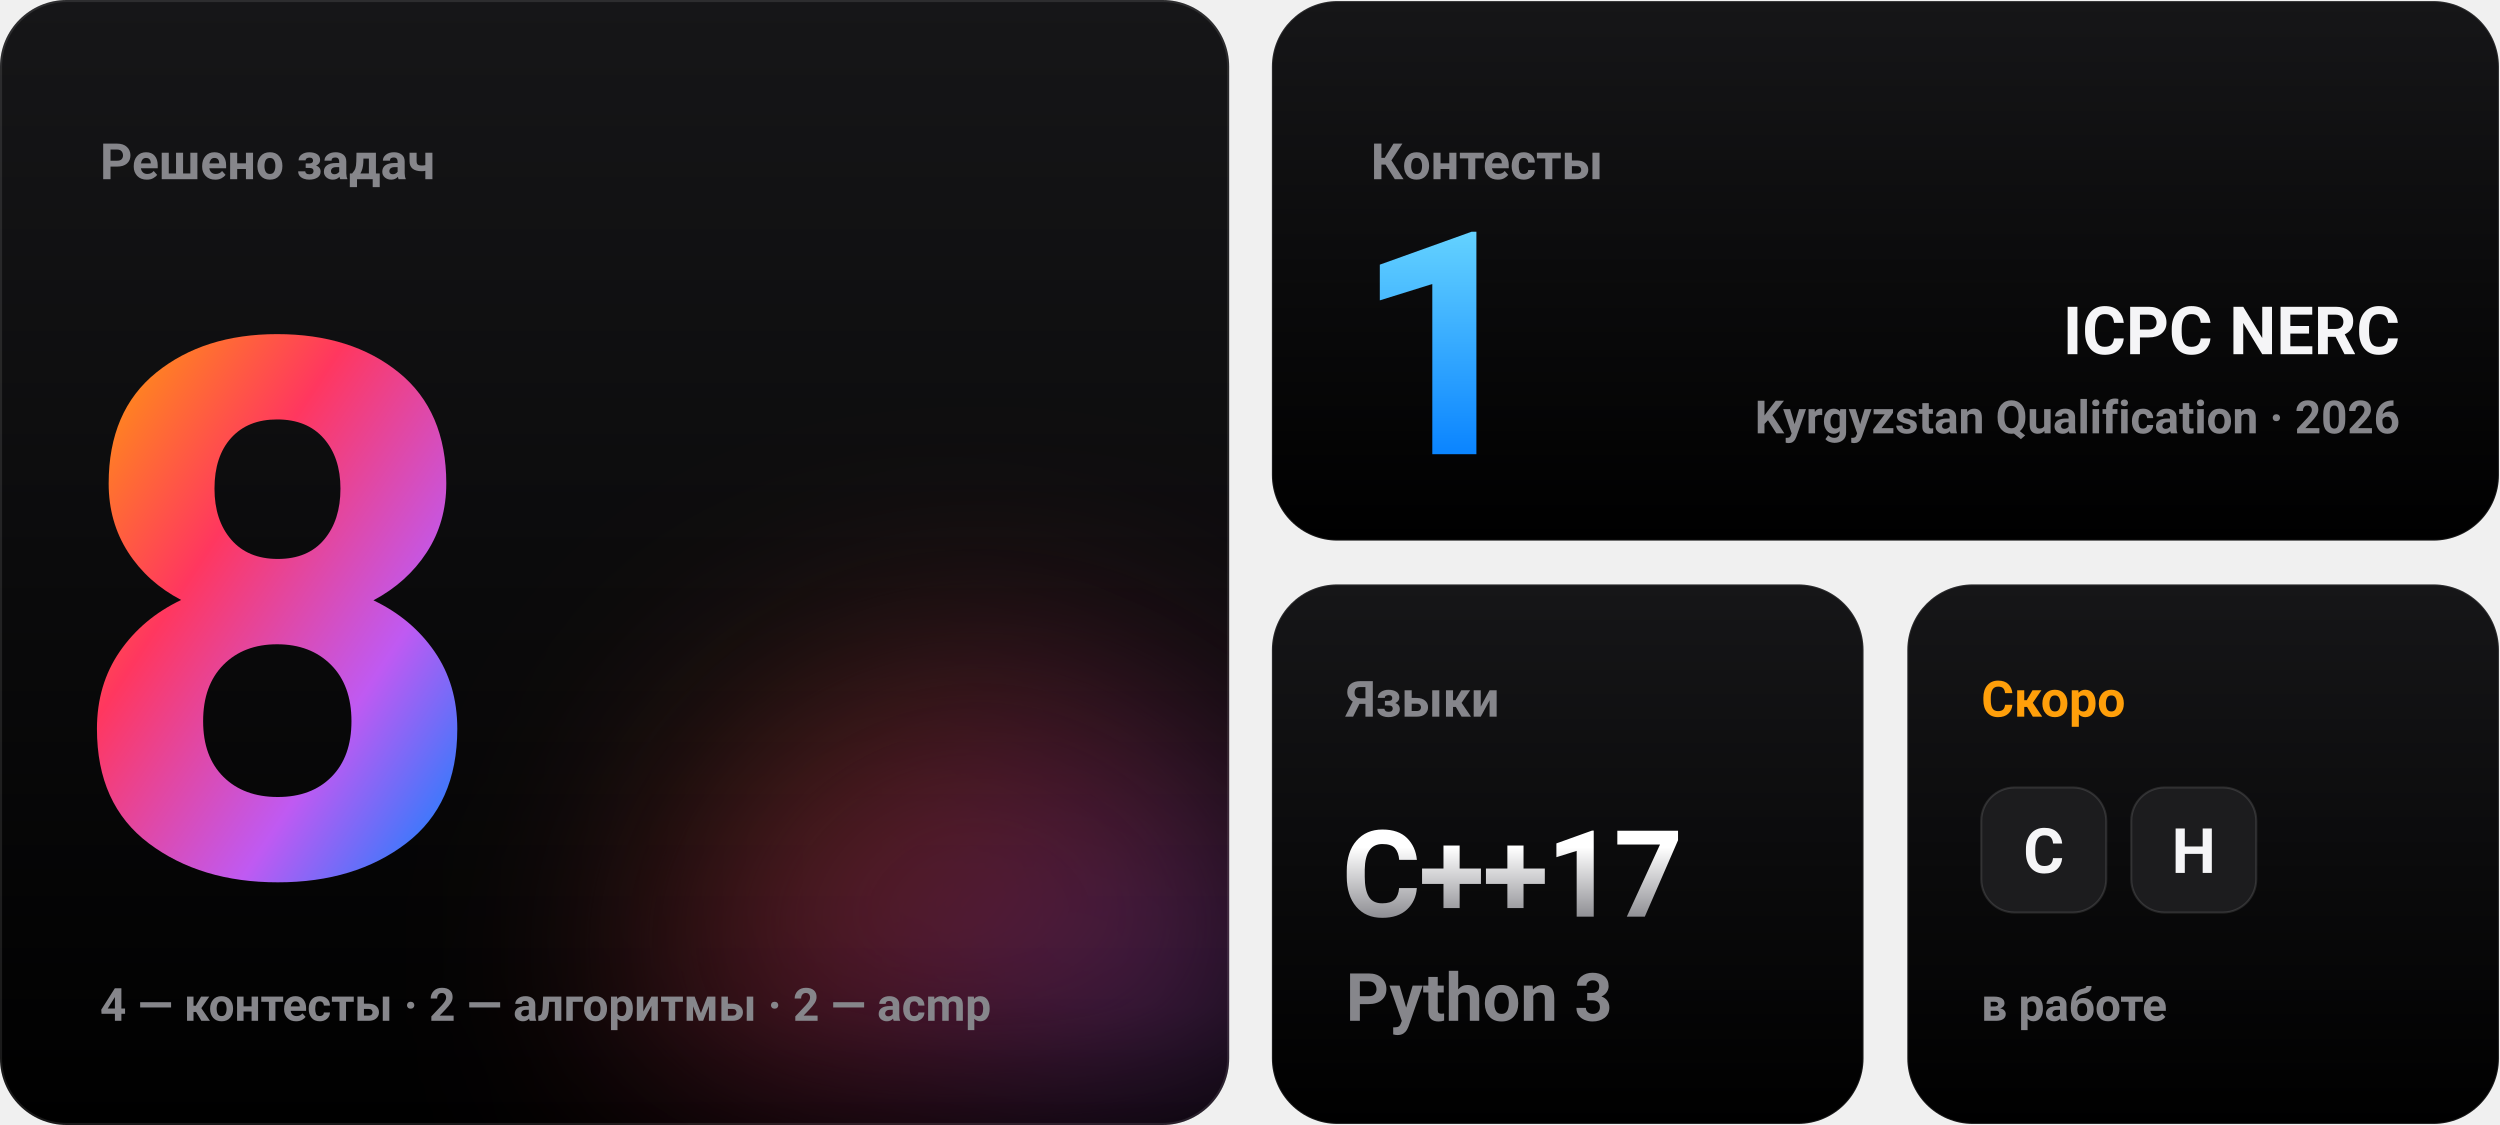
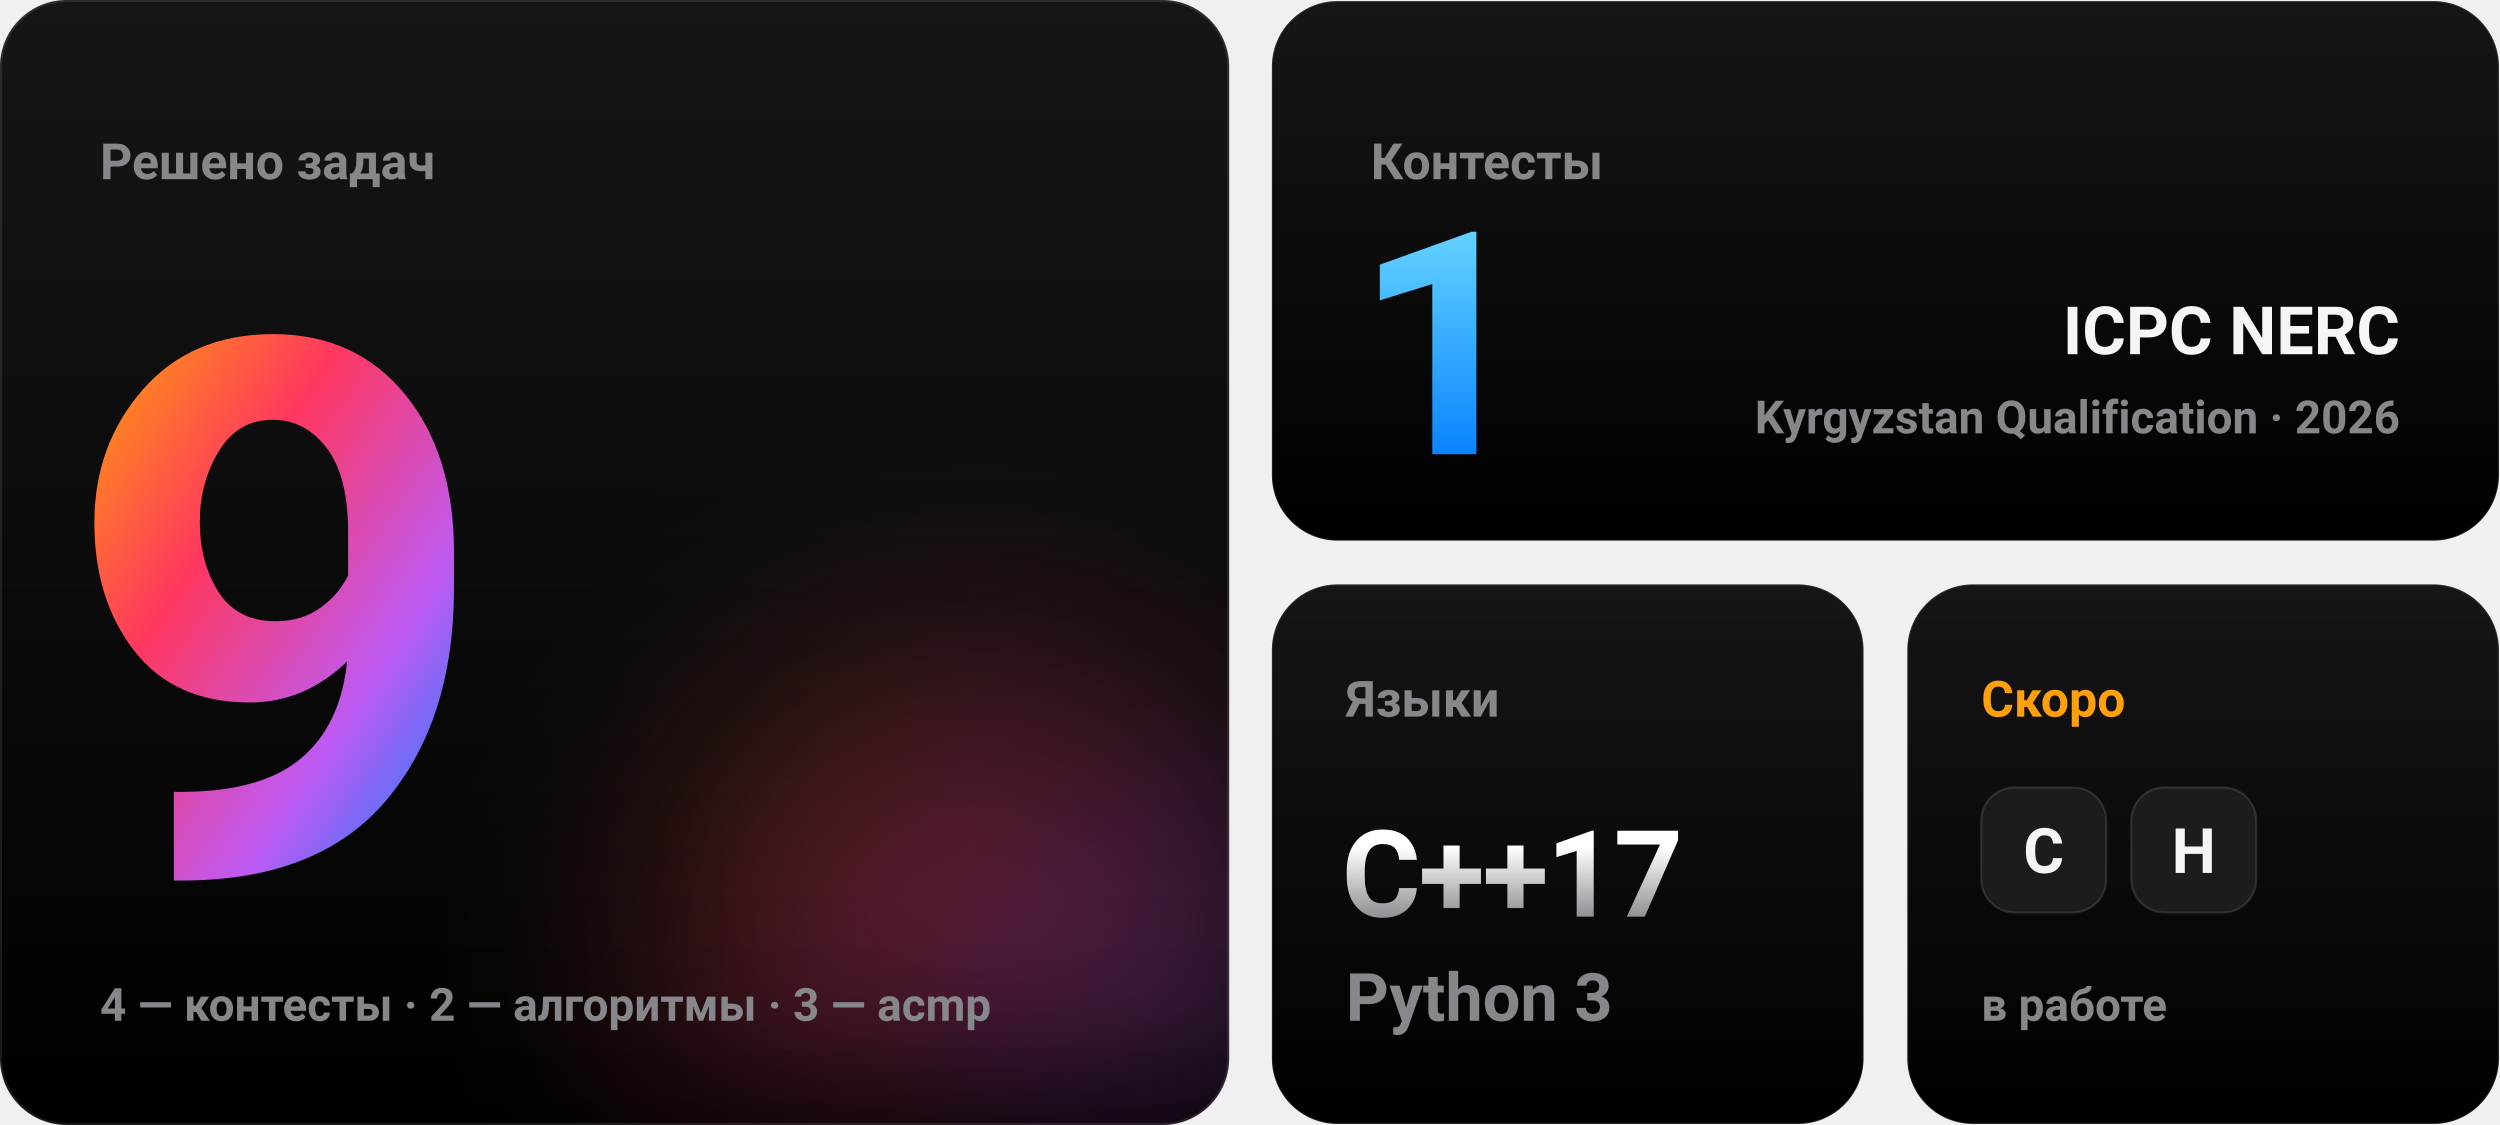
- <svg xmlns="http://www.w3.org/2000/svg" width="1200" height="540" viewBox="0 0 1200 540" role="img" aria-label="Решено задач: 8 (4 с контестов, 2 из алгоритмов, 2 с acmp). Контестов: 1. Скоро: C, H.">
+ <svg xmlns="http://www.w3.org/2000/svg" width="1200" height="540" viewBox="0 0 1200 540" role="img" aria-label="Решено задач: 9 (4 с контестов, 2 из алгоритмов, 3 с acmp). Контестов: 1. Скоро: C, H.">
  <defs>
    <linearGradient id="ai" x1="0" y1="0" x2="1" y2="1">
      <stop offset="0" stop-color="#ff9f0a" />
      <stop offset="0.35" stop-color="#ff375f" />
      <stop offset="0.7" stop-color="#bf5af2" />
      <stop offset="1" stop-color="#0a84ff" />
    </linearGradient>
    <linearGradient id="blue" x1="0" y1="0" x2="0" y2="1">
      <stop offset="0" stop-color="#64d2ff" />
      <stop offset="1" stop-color="#0a84ff" />
    </linearGradient>
    <linearGradient id="titanium" x1="0" y1="0" x2="0" y2="1">
      <stop offset="0.2" stop-color="#ffffff" />
      <stop offset="1" stop-color="#8e8e93" />
    </linearGradient>
    <linearGradient id="tile" x1="0" y1="0" x2="0" y2="1">
      <stop offset="0" stop-color="#161618" />
      <stop offset="1" stop-color="#000000" />
    </linearGradient>
    <filter id="blur" x="-100%" y="-100%" width="300%" height="300%">
      <feGaussianBlur stdDeviation="60" />
    </filter>
    <clipPath id="t1">
      <rect width="590" height="540" rx="32" />
    </clipPath>
  </defs>
  <g font-family="-apple-system, BlinkMacSystemFont, 'SF Pro Display', 'Segoe UI', Roboto, Helvetica, Arial, sans-serif">
    <g font-weight="600">
      <g clip-path="url(#t1)">
        <rect width="590" height="540" fill="url(#tile)" />
        <circle cx="470" cy="470" r="150" fill="url(#ai)" opacity="0.35" filter="url(#blur)" />
      </g>
      <rect x="0.5" y="0.5" width="589" height="539" rx="31.5" fill="none" stroke="#ffffff" stroke-opacity="0.1" />
      <text x="48" y="86" font-size="24" fill="#86868b">Решено задач</text>
      <g font-size="360" font-weight="700" letter-spacing="-10" fill="url(#ai)">
-         <text x="30" y="420" opacity="0">5<animate attributeName="opacity" values="0;1;0" keyTimes="0;0.000;0.250" calcMode="discrete" dur="0.8s" fill="freeze" />
+         <text x="30" y="420" opacity="0">6<animate attributeName="opacity" values="0;1;0" keyTimes="0;0.000;0.250" calcMode="discrete" dur="0.8s" fill="freeze" />
        </text>
-         <text x="30" y="420" opacity="0">6<animate attributeName="opacity" values="0;1;0" keyTimes="0;0.250;0.500" calcMode="discrete" dur="0.8s" fill="freeze" />
+         <text x="30" y="420" opacity="0">7<animate attributeName="opacity" values="0;1;0" keyTimes="0;0.250;0.500" calcMode="discrete" dur="0.8s" fill="freeze" />
        </text>
-         <text x="30" y="420" opacity="0">7<animate attributeName="opacity" values="0;1;0" keyTimes="0;0.500;0.750" calcMode="discrete" dur="0.8s" fill="freeze" />
+         <text x="30" y="420" opacity="0">8<animate attributeName="opacity" values="0;1;0" keyTimes="0;0.500;0.750" calcMode="discrete" dur="0.8s" fill="freeze" />
        </text>
-         <text x="30" y="420">8<animate attributeName="opacity" values="0;1" keyTimes="0;0.750" calcMode="discrete" dur="0.8s" fill="freeze" />
+         <text x="30" y="420">9<animate attributeName="opacity" values="0;1" keyTimes="0;0.750" calcMode="discrete" dur="0.8s" fill="freeze" />
        </text>
      </g>
-       <text x="48" y="490" font-size="22" fill="#86868b">4 — контесты  ·  2 — алгоритмы  ·  2 — acmp</text>
+       <text x="48" y="490" font-size="22" fill="#86868b">4 — контесты  ·  2 — алгоритмы  ·  3 — acmp</text>
      <rect x="610.5" y="0.5" width="589" height="259" rx="31.5" fill="url(#tile)" stroke="#ffffff" stroke-opacity="0.1" />
      <text x="658" y="86" font-size="24" fill="#86868b">Контесты</text>
      <text x="650" y="218" font-size="150" font-weight="700" letter-spacing="-4" fill="url(#blue)">1</text>
      <text x="1152" y="170" font-size="32" font-weight="700" fill="#f5f5f7" text-anchor="end">ICPC NERC</text>
      <text x="1152" y="208" font-size="22" fill="#86868b" text-anchor="end">Kyrgyzstan Qualification · 2026</text>
      <rect x="610.5" y="280.5" width="284" height="259" rx="31.5" fill="url(#tile)" stroke="#ffffff" stroke-opacity="0.1" />
      <text x="646" y="344" font-size="24" fill="#86868b">Языки</text>
      <text x="644" y="440" font-size="58" font-weight="700" letter-spacing="-1" fill="url(#titanium)">C++17</text>
      <text x="646" y="490" font-size="32" fill="#86868b">Python 3</text>
      <rect x="915.5" y="280.5" width="284" height="259" rx="31.5" fill="url(#tile)" stroke="#ffffff" stroke-opacity="0.1" />
      <text x="951" y="344" font-size="24" fill="#ff9f0a">Скоро</text>
      <rect x="951" y="378" width="60" height="60" rx="16" fill="#1c1c1e" stroke="#ffffff" stroke-opacity="0.12" />
      <text x="981" y="419" font-size="30" font-weight="700" fill="#f5f5f7" text-anchor="middle">C</text>
      <rect x="1023" y="378" width="60" height="60" rx="16" fill="#1c1c1e" stroke="#ffffff" stroke-opacity="0.12" />
      <text x="1053" y="419" font-size="30" font-weight="700" fill="#f5f5f7" text-anchor="middle">H</text>
      <text x="951" y="490" font-size="22" fill="#86868b">в работе</text>
    </g>
  </g>
</svg>
